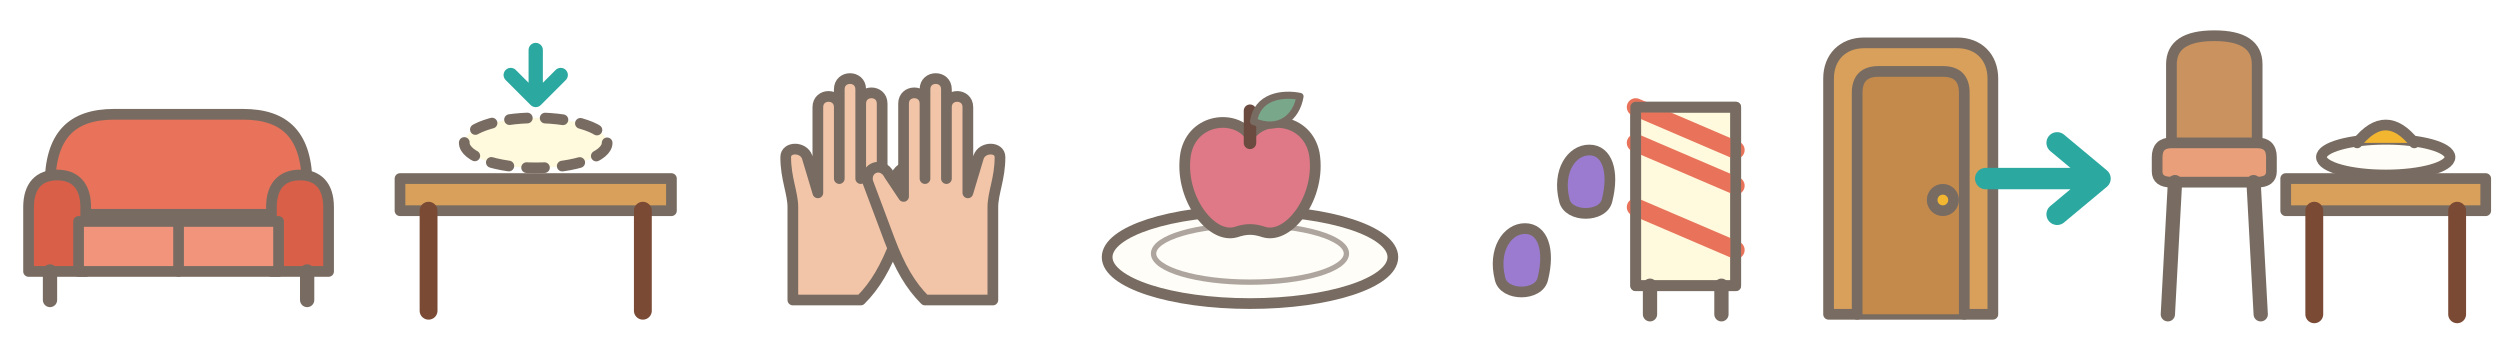
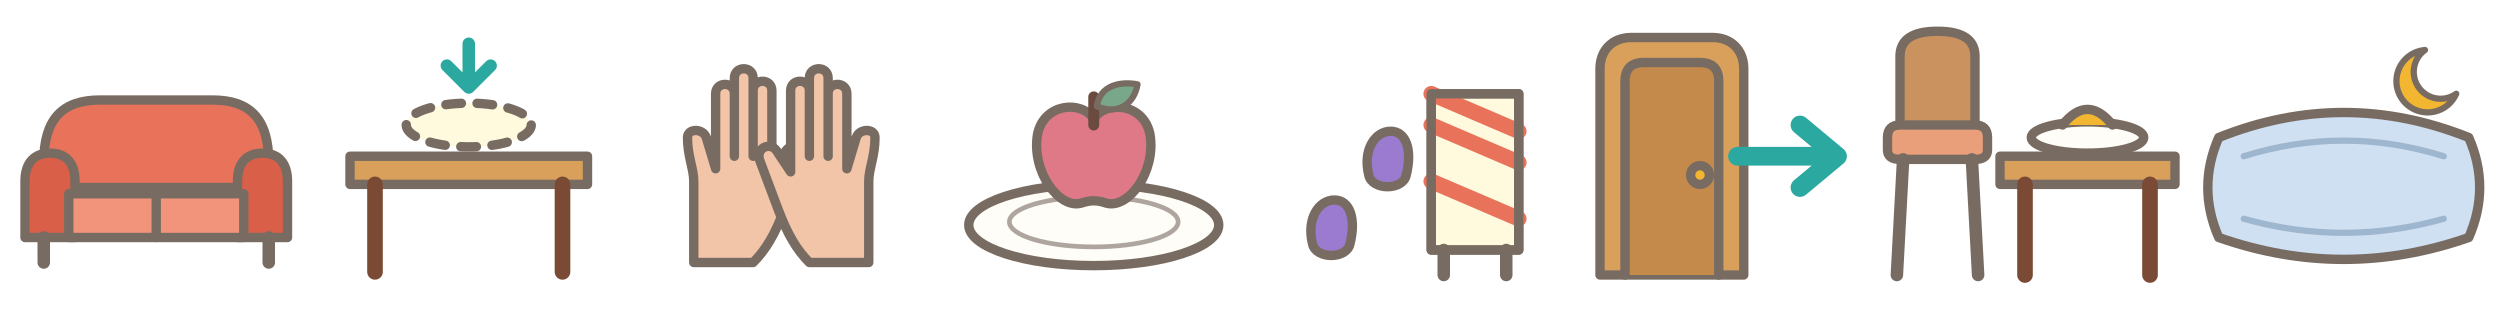
- <svg xmlns="http://www.w3.org/2000/svg" width="700" height="100" viewBox="0 0 700 100">
+ <svg xmlns="http://www.w3.org/2000/svg" width="800" height="100" viewBox="0 0 800 100">
+   <view id="pillow" viewBox="700 0 100 100" />
  <view id="seat" viewBox="0 0 100 100" />
  <view id="place" viewBox="100 0 100 100" />
  <view id="hands" viewBox="200 0 100 100" />
  <view id="food" viewBox="300 0 100 100" />
  <view id="path" viewBox="400 0 100 100" />
  <view id="door" viewBox="500 0 100 100" />
  <view id="table" viewBox="600 0 100 100" />
  <g stroke="#786c62" stroke-width="3" stroke-linejoin="round" stroke-linecap="round">
    <g>
      <path d="M14 52c0-14 6-20 18-20h36c12 0 18 6 18 20v8H14Z" fill="#e8735a" />
      <path d="M8 58c0-6 3-9 8-9s8 3 8 9v18H8ZM76 58c0-6 3-9 8-9s8 3 8 9v18H76Z" fill="#d95f49" />
      <path d="M22 62h56v14H22Z" fill="#f2937c" />
      <path d="M50 62v14" fill="none" />
      <path d="M14 76v8M86 76v8" fill="none" stroke-width="4" />
    </g>
    <g>
      <path d="M112 50h76v9h-76Z" fill="#d9a05b" />
      <path d="M120 59v28M180 59v28" fill="none" stroke="#7a4a35" stroke-width="5" />
      <ellipse cx="150" cy="40" rx="20" ry="7" fill="#fff9dd" stroke-dasharray="5 5" />
      <path d="M150 14v12M143 21l7 7 7-7" fill="none" stroke="#2ba8a0" stroke-width="4" />
    </g>
    <g>
      <path d="M222 84V58c0-4-2-8-2-14 0-3 5-3 6 0l3 10V30c0-4 6-4 6 0v20V25c0-4 6-4 6 0v25V29c0-4 6-4 6 0v26l4-6c2-4 7-2 6 2l-6 16c-3 8-6 13-10 17Z" fill="#f3c5a8" />
      <path d="M278 84V58c0-4 2-8 2-14 0-3-5-3-6 0l-3 10V30c0-4-6-4-6 0v20V25c0-4-6-4-6 0v25V29c0-4-6-4-6 0v26l-4-6c-2-4-7-2-6 2l6 16c3 8 6 13 10 17Z" fill="#f3c5a8" />
    </g>
    <g>
      <ellipse cx="350" cy="72" rx="40" ry="13" fill="#fffdf7" />
      <ellipse cx="350" cy="71" rx="27" ry="8" fill="none" stroke-width="1.5" opacity=".6" />
      <path d="M350 38c-4-6-16-5-18 5-2 12 7 24 14 22 3-1 5-1 8 0 7 2 16-10 14-22-2-10-14-11-18-5Z" fill="#df7987" />
      <path d="M350 40v-9" fill="none" stroke="#6b4b40" stroke-width="3.5" />
      <path d="M351 34c1-7 8-8 13-7-1 6-6 10-13 7" fill="#79a78a" stroke-width="2" />
    </g>
    <g>
      <path d="M420 78c-2-8 2-14 7-14s7 6 5 14c-1 5-11 5-12 0ZM438 56c-2-8 2-14 7-14s7 6 5 14c-1 5-11 5-12 0Z" fill="#9b7bd0" />
      <path d="M458 30h28v50h-28Z" fill="#fff9dd" />
      <path d="M458 40l28 12M458 58l28 12M458 30l28 12" fill="none" stroke="#e8735a" stroke-width="5" />
      <path d="M458 30h28v50h-28Z" fill="none" />
      <path d="M462 80v8M482 80v8" fill="none" stroke-width="4" />
    </g>
    <g>
      <path d="M512 88V22c0-6 4-10 10-10h26c6 0 10 4 10 10v66Z" fill="#d9a05b" />
      <path d="M520 88V26c0-4 2-6 6-6h18c4 0 6 2 6 6v62" fill="#c48a4c" />
      <circle cx="544" cy="56" r="3" fill="#f2b630" />
      <path d="M556 50h30M576 40l12 10-12 10" fill="none" stroke="#2ba8a0" stroke-width="6" />
    </g>
    <g>
      <path d="M608 40V18q0-8 12-8t12 8v22" fill="#c9925f" />
      <path d="M604 44q0-4 4-4h24q4 0 4 4v4q0 3-4 3h-24q-4 0-4-3Z" fill="#e9a07a" />
      <path d="M609 51l-2 37M631 51l2 37" fill="none" stroke-width="4" />
      <path d="M640 50h56v9h-56Z" fill="#d9a05b" />
      <path d="M648 59v29M688 59v29" fill="none" stroke="#7a4a35" stroke-width="5" />
      <ellipse cx="668" cy="44" rx="18" ry="5" fill="#fffdf7" />
      <path d="M660 40q8-10 16 0" fill="#f2b630" />
    </g>
+     <g>
+       <path d="M710 44q40-16 80 0q7 16 0 32q-40 14-80 0q-7-16 0-32Z" fill="#cfe0f2" />
+       <path d="M718 50q32-10 64 0M718 70q32 9 64 0" fill="none" stroke="#9fb6cf" stroke-width="2" />
+       <path d="M776 16a10 10 0 1 0 10 14a8 8 0 1 1-10-14Z" fill="#f2b630" stroke-width="2" />
+     </g>
  </g>
</svg>
